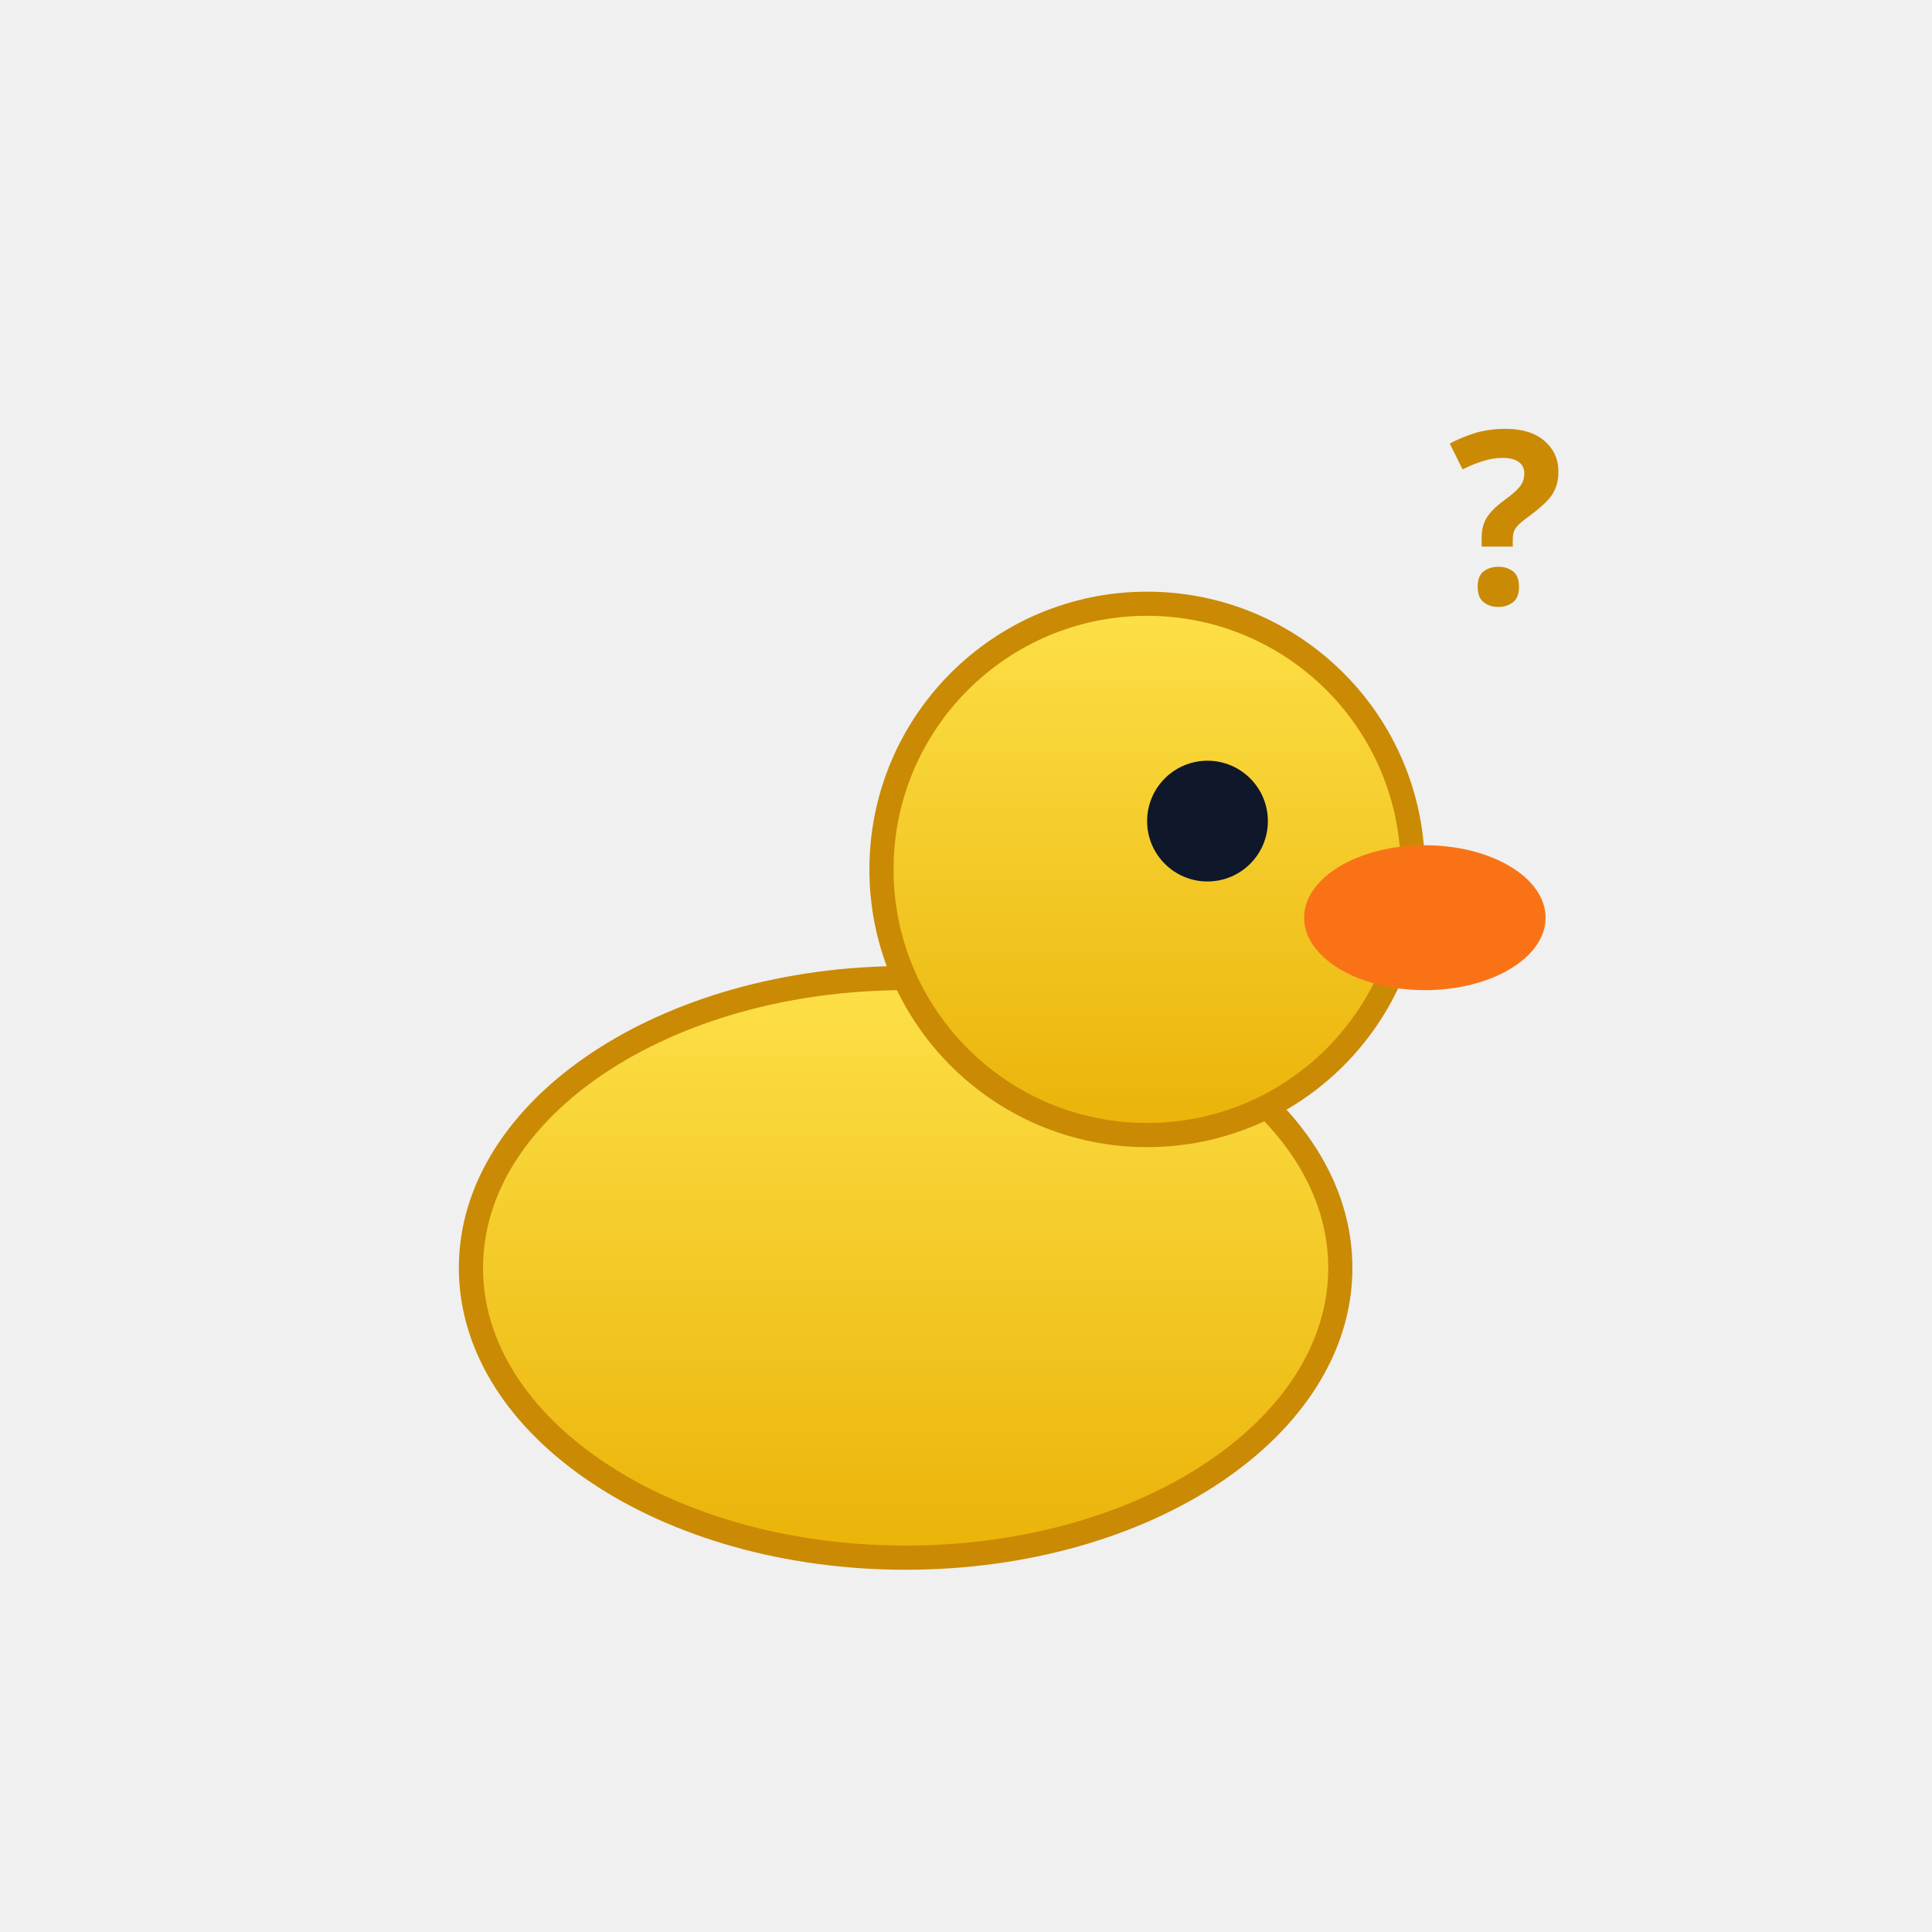
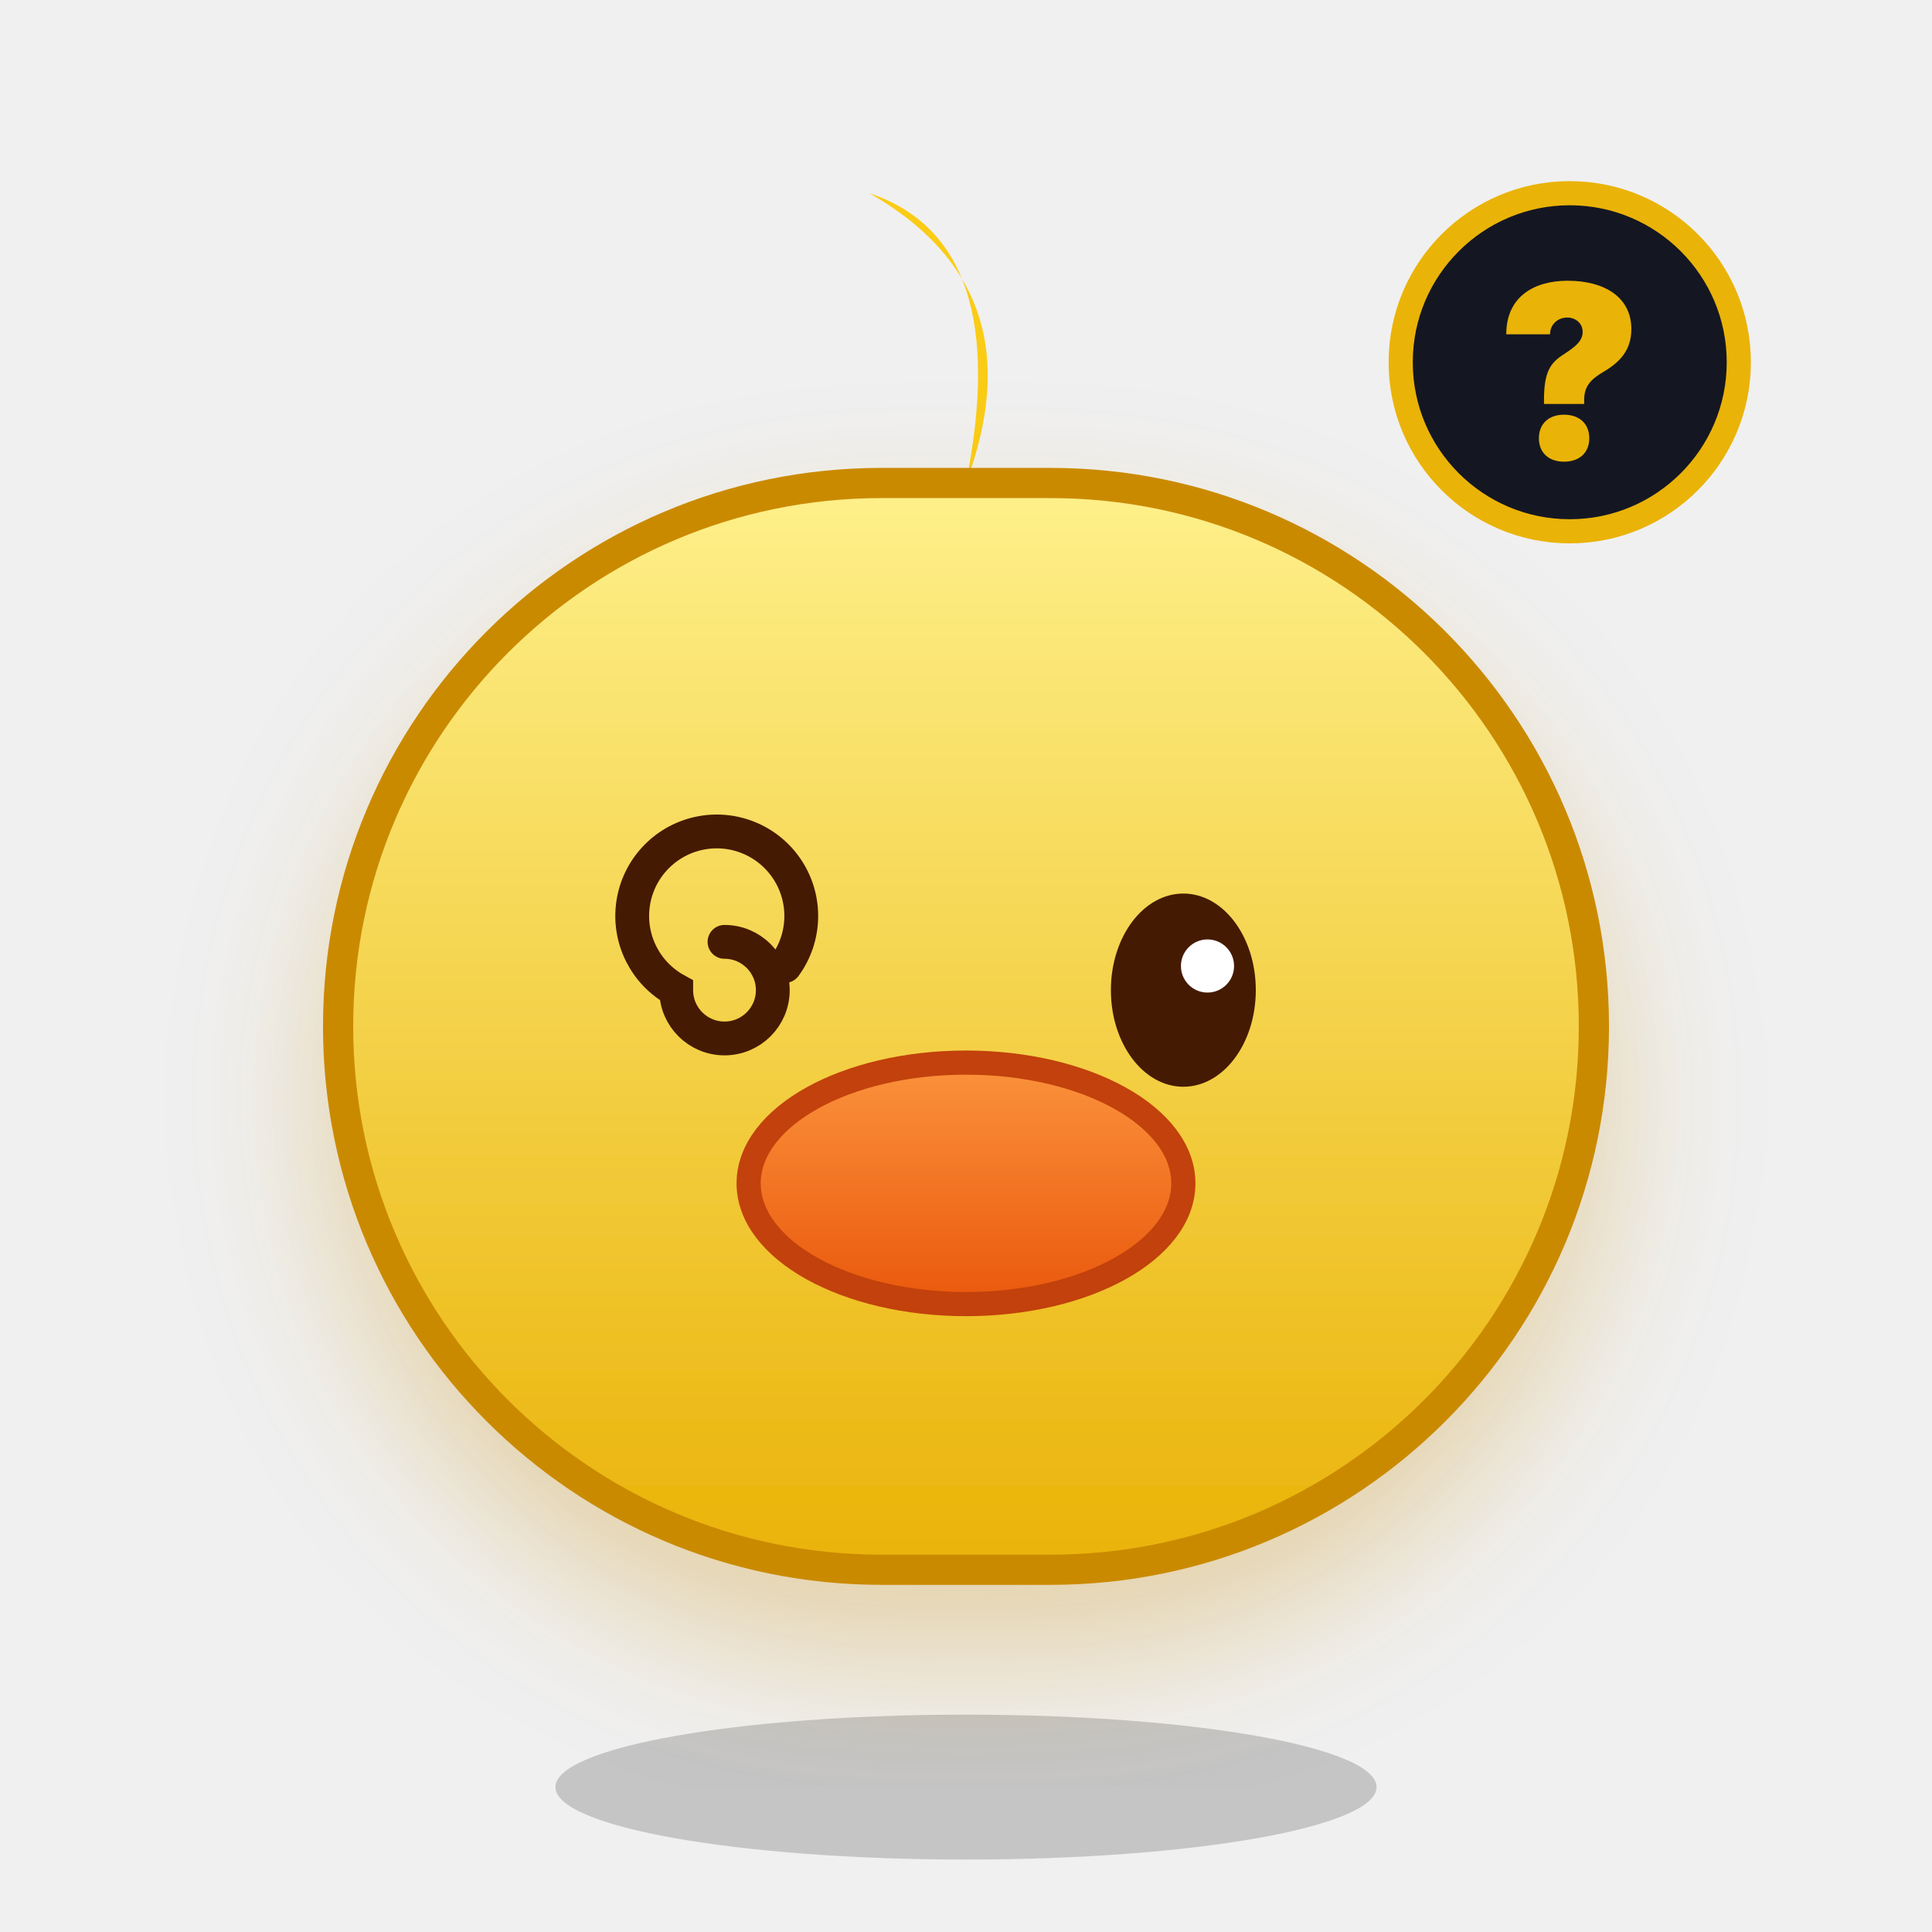
<svg xmlns="http://www.w3.org/2000/svg" viewBox="0 0 160 160" width="100%" height="100%">
  <defs>
    <linearGradient id="duck-grad" x1="0%" y1="0%" x2="0%" y2="100%">
-       <stop offset="0%" stop-color="#fde047" />
+       <stop offset="0%" stop-color="#fef08a" />
      <stop offset="100%" stop-color="#eab308" />
    </linearGradient>
+     <linearGradient id="beak-grad" x1="0%" y1="0%" x2="0%" y2="100%">
+       <stop offset="0%" stop-color="#fb923c" />
+       <stop offset="100%" stop-color="#ea580c" />
+     </linearGradient>
+     <filter id="duck-glow" x="-20%" y="-20%" width="140%" height="140%">
+       <feDropShadow dx="0" dy="6" stdDeviation="6" flood-color="#ca8a04" flood-opacity="0.3" />
+     </filter>
  </defs>
-   <ellipse cx="75" cy="105" rx="36" ry="24" fill="url(#duck-grad)" stroke="#ca8a04" stroke-width="2" />
-   <circle cx="95" cy="72" r="22" fill="url(#duck-grad)" stroke="#ca8a04" stroke-width="2" />
-   <ellipse cx="118" cy="76" rx="10" ry="6" fill="#f97316" />
-   <circle cx="100" cy="68" r="5" fill="#0f172a" />
-   <text x="120" y="50" font-family="sans-serif" font-size="20" font-weight="900" fill="#ca8a04">?</text>
+   <style>
+     @keyframes tiltDuck {
+       0%, 100% { transform: rotate(0deg); }
+       50% { transform: rotate(-15deg); }
+     }
+     @keyframes qmarkBob {
+       0%, 100% { transform: translateY(0); }
+       50% { transform: translateY(-7px) rotate(4deg); }
+     }
+     .head-tilt { animation: tiltDuck 2.6s ease-in-out infinite; transform-origin: 80px 145px; }
+     .qmark-box { animation: qmarkBob 2s ease-in-out infinite; transform-origin: 130px 30px; }
+   </style>
+   <ellipse cx="80" cy="148" rx="34" ry="6" fill="#000000" opacity="0.18" />
+   <g class="qmark-box">
+     <ellipse cx="130" cy="30" rx="14" ry="14" fill="#141722" stroke="#eab308" stroke-width="2" />
+     <text x="130" y="38" font-family="-apple-system, sans-serif" font-size="20" font-weight="900" fill="#eab308" text-anchor="middle">?</text>
+   </g>
+   <g class="head-tilt">
+     <path d="M 80 40 Q 84 20 72 16 Q 86 24 80 40" fill="#facc15" />
+     <rect x="28" y="40" width="104" height="90" rx="45" fill="url(#duck-grad)" stroke="#ca8a04" stroke-width="2.5" filter="url(#duck-glow)" />
+     <path d="M 60 78 A 4 4 0 1 1 56 82 A 7 7 0 1 1 65 80" fill="none" stroke="#451a03" stroke-width="2.8" stroke-linecap="round" />
+     <ellipse cx="98" cy="82" rx="6" ry="8" fill="#451a03" />
+     <circle cx="100" cy="80" r="2.2" fill="#ffffff" />
+     <ellipse cx="80" cy="98" rx="18" ry="10" fill="url(#beak-grad)" stroke="#c2410c" stroke-width="2" />
+   </g>
</svg>
